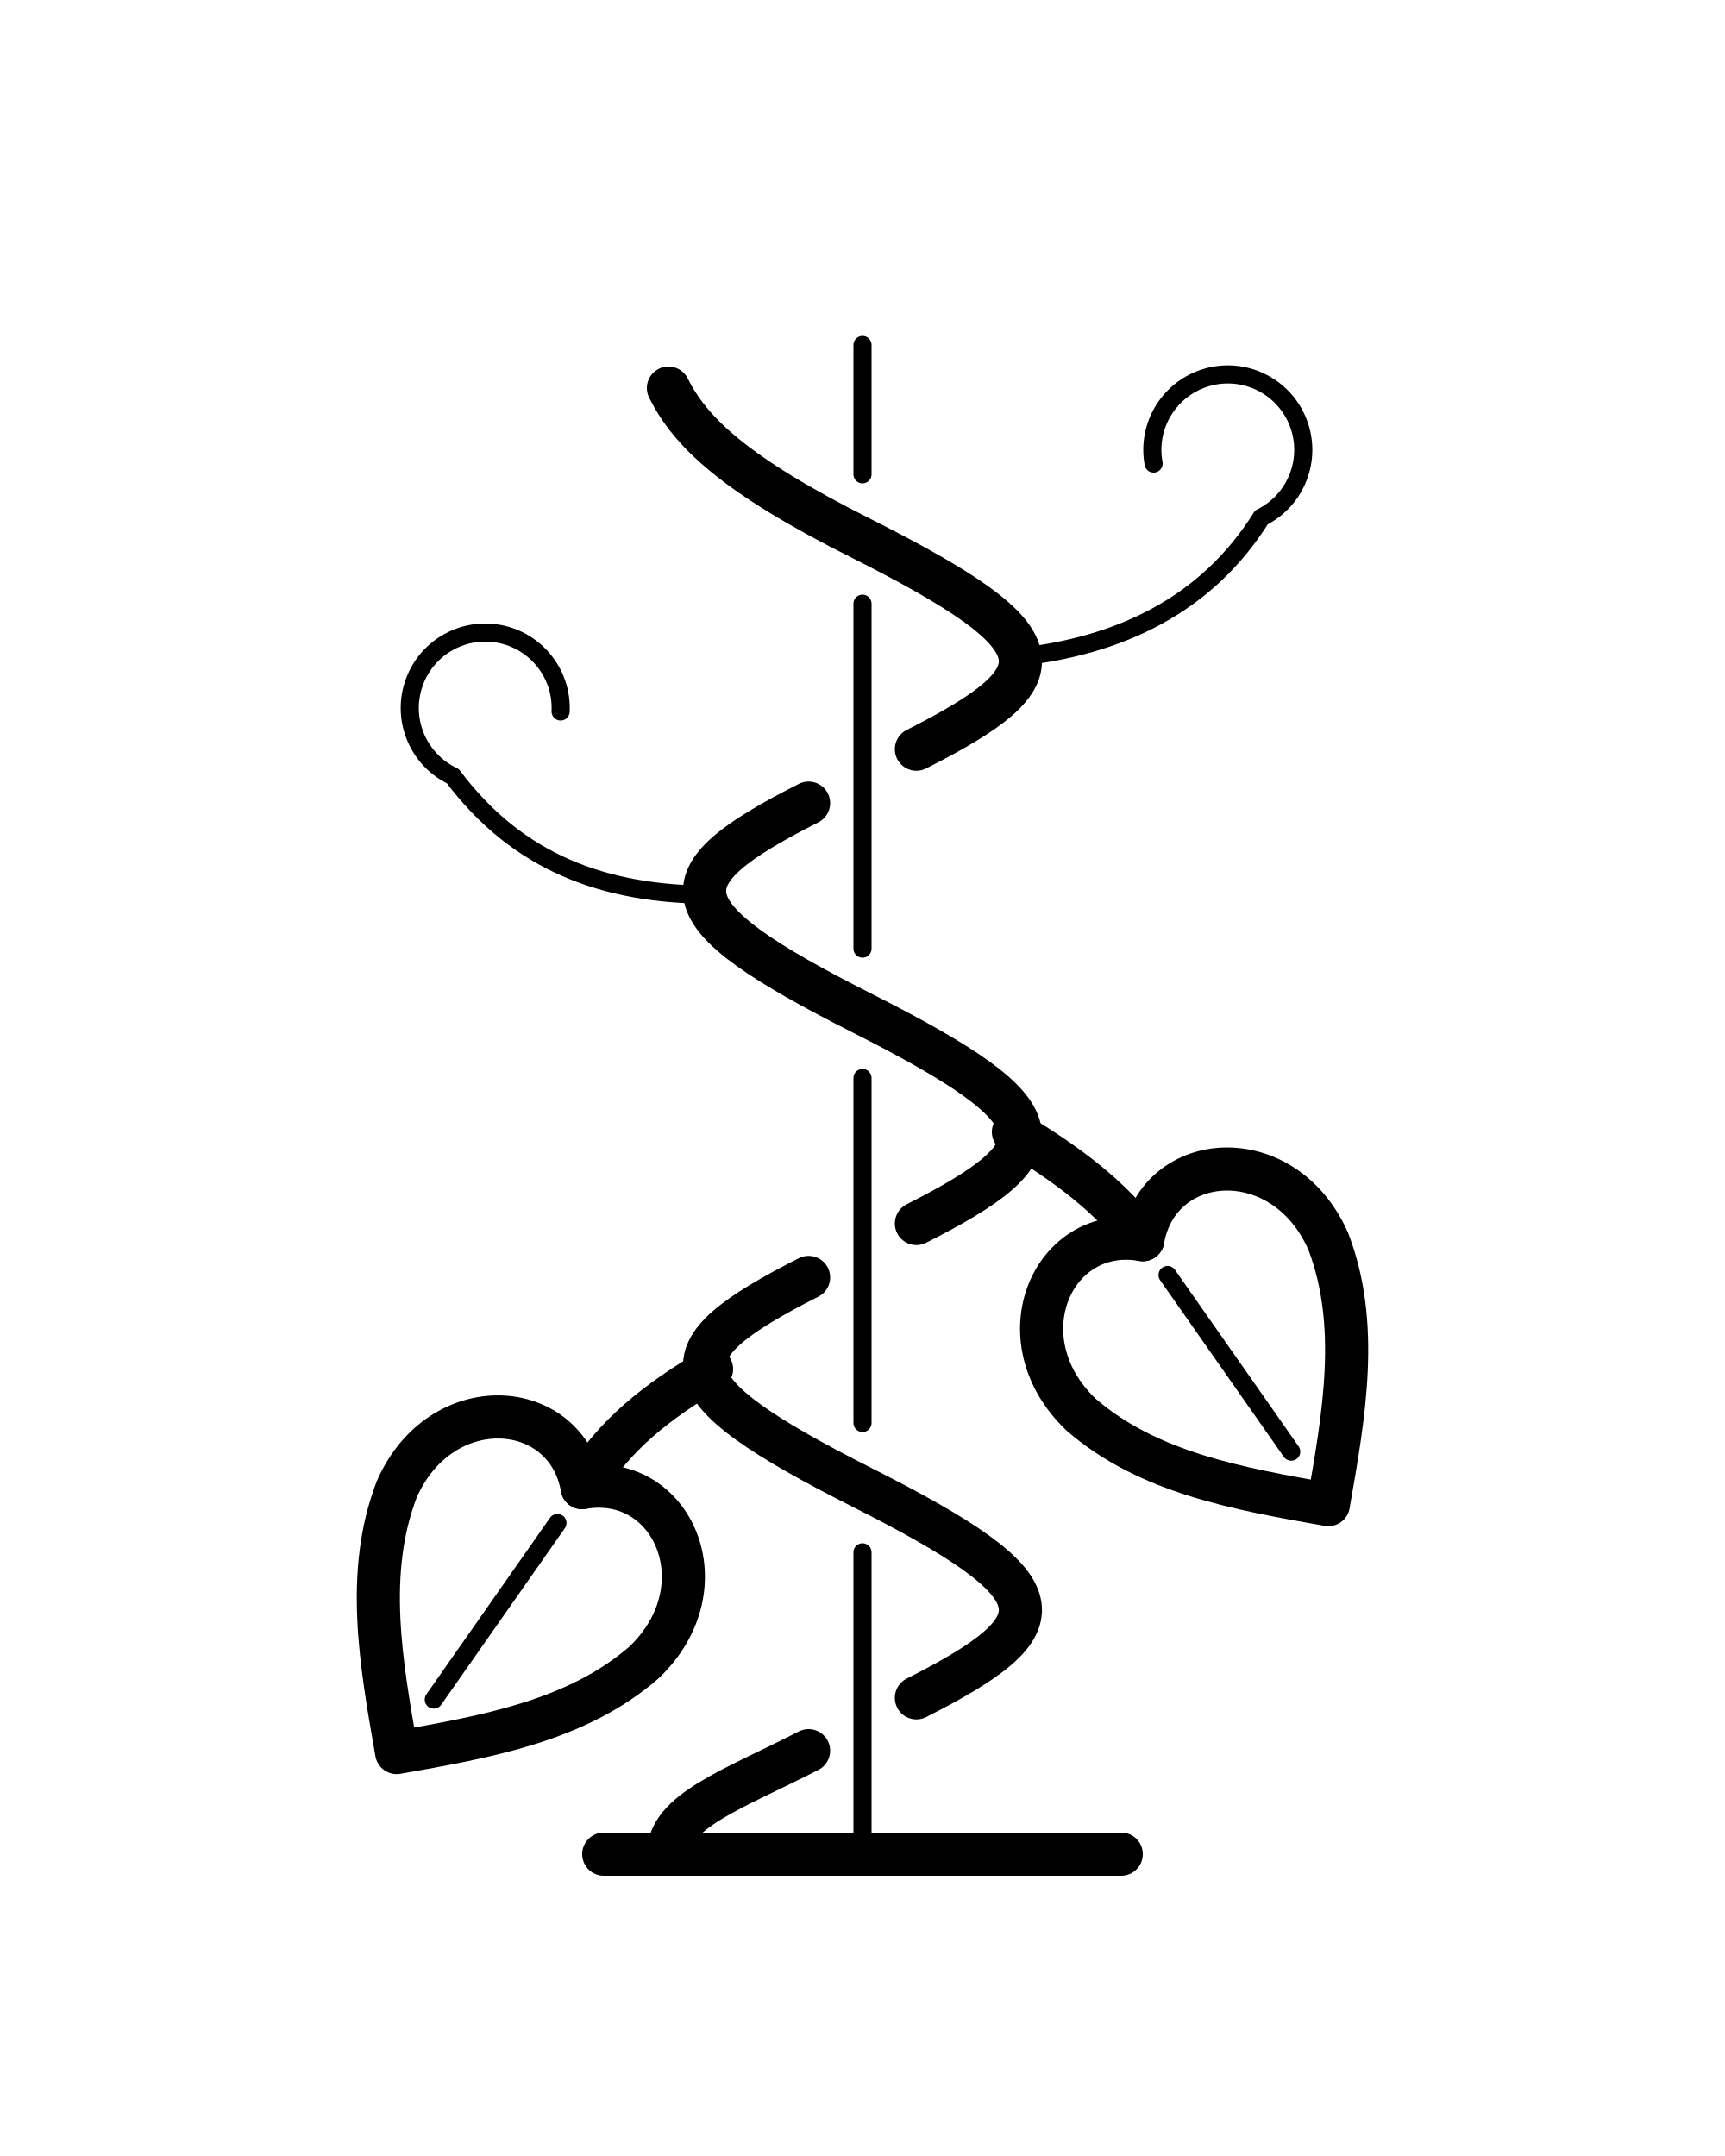
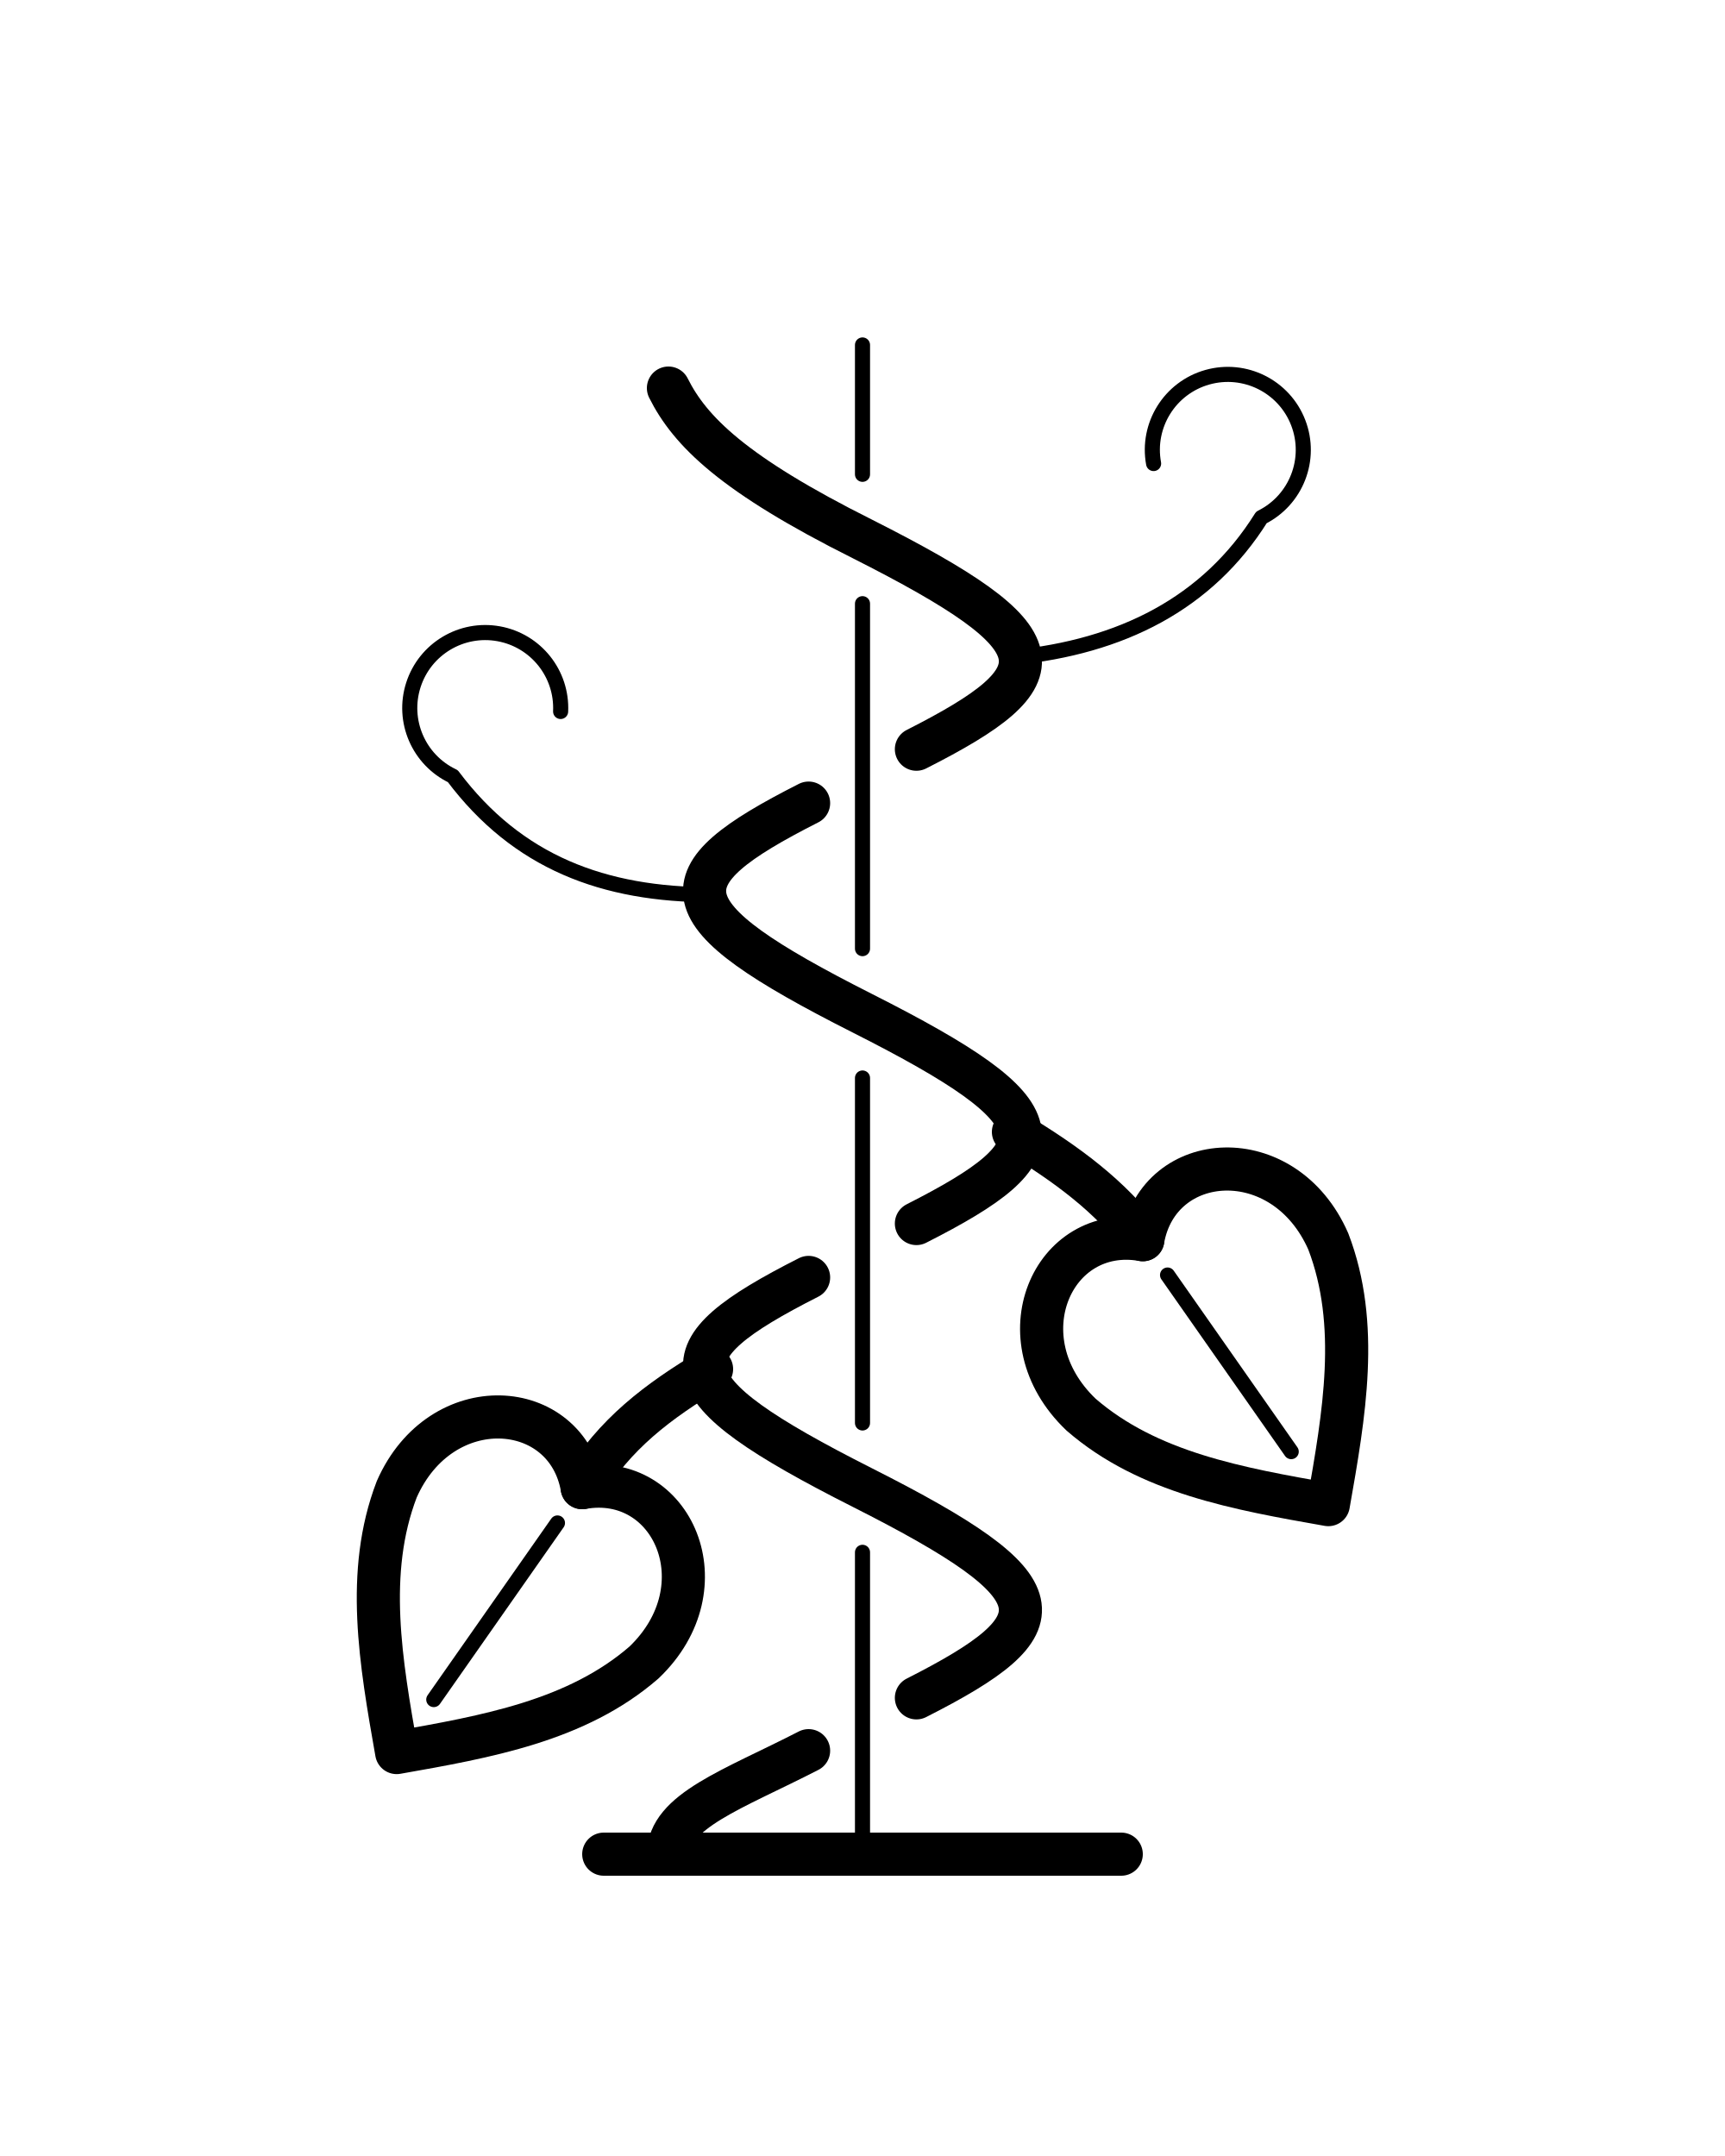
<svg xmlns="http://www.w3.org/2000/svg" viewBox="0 0 80 100" fill="none" stroke="currentColor" stroke-width="2" stroke-linecap="round" stroke-linejoin="round" aria-hidden="true">
  <path d="M28 86H52" />
-   <path stroke-width="0.84" d="M40 86V72M40 66V50M40 44V28M40 22V16" />
+   <path stroke-width="0.7" d="M40 86V72M40 66V50M40 44V28M40 22V16" />
  <path d="M31 86C31 84 34 83 37.5 81.2" />
  <path d="M42.5 78.75C49.3 75.3 49.3 73.7 40 69C30.7 64.3 30.7 62.7 37.5 59.25" />
  <path d="M42.5 56.75C49.3 53.3 49.3 51.7 40 47C30.7 42.3 30.7 40.7 37.5 37.25" />
  <path d="M42.5 34.75C49.3 31.3 49.3 29.7 40 25C34 22 32 20 31 18" />
  <path d="M33 63.5C30.5 65 28.5 66.5 27 69" />
  <path transform="translate(27 69) rotate(35)" d="M0 0C-3-3-8 0-7 5C-6 9-3 12 0 15C3 12 6 9 7 5C8 0 3-3 0 0Z" />
-   <path transform="translate(27 69) rotate(35)" stroke-width="0.84" d="M0 2V12" />
+   <path transform="translate(27 69) rotate(35)" stroke-width="0.7" d="M0 2V12" />
  <path d="M47 52.5C49.5 54 51.5 55.5 53 57.5" />
  <path transform="translate(53 57.5) rotate(-35)" d="M0 0C-3-3-8 0-7 5C-6 9-3 12 0 15C3 12 6 9 7 5C8 0 3-3 0 0Z" />
-   <path transform="translate(53 57.5) rotate(-35)" stroke-width="0.84" d="M0 2V12" />
-   <path stroke-width="0.84" d="M47 30.5C52 30 56 28 58.5 24a3.5 3.5 0 1 0-5-2.5M33 41.5C28 41.5 24 40 21 36a3.5 3.5 0 1 1 5-3" />
+   <path transform="translate(53 57.5) rotate(-35)" stroke-width="0.7" d="M0 2V12" />
+   <path stroke-width="0.7" d="M47 30.5C52 30 56 28 58.5 24a3.5 3.5 0 1 0-5-2.5M33 41.5C28 41.5 24 40 21 36a3.5 3.5 0 1 1 5-3" />
</svg>
